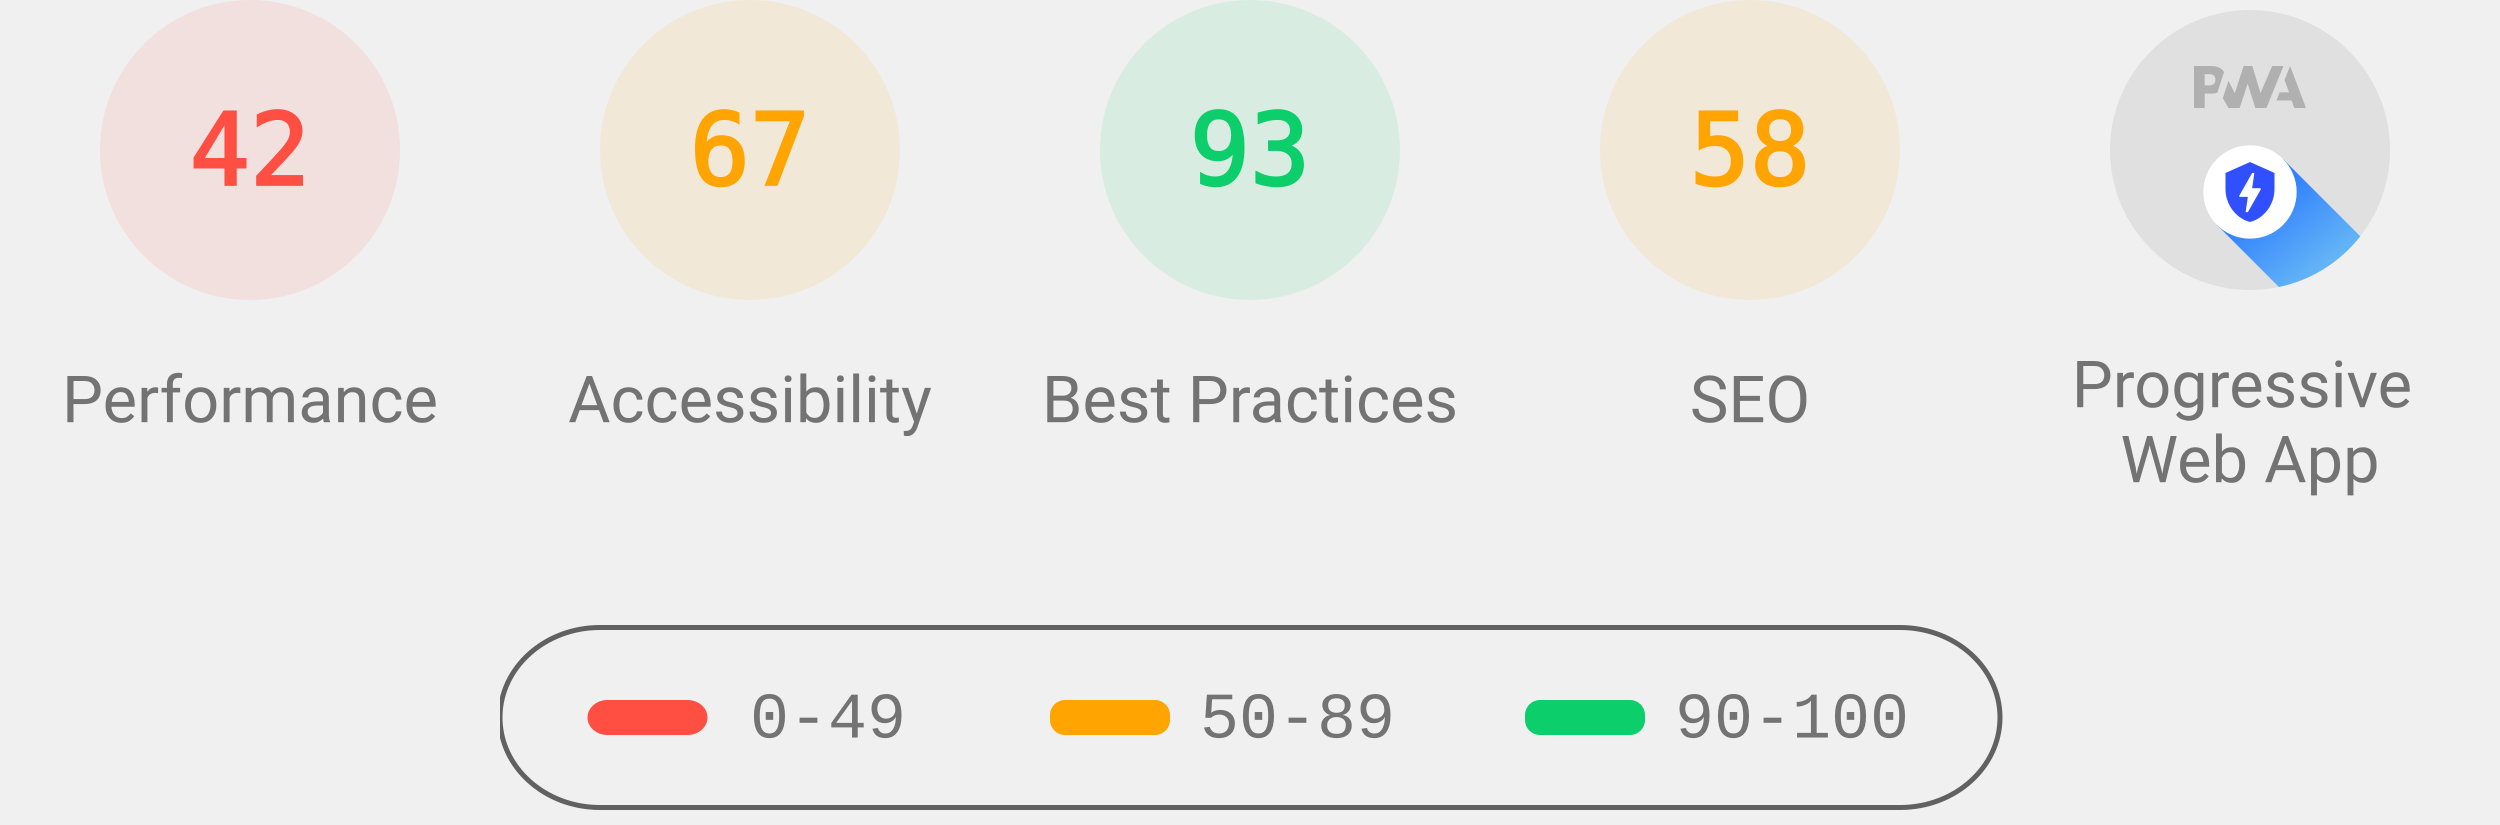
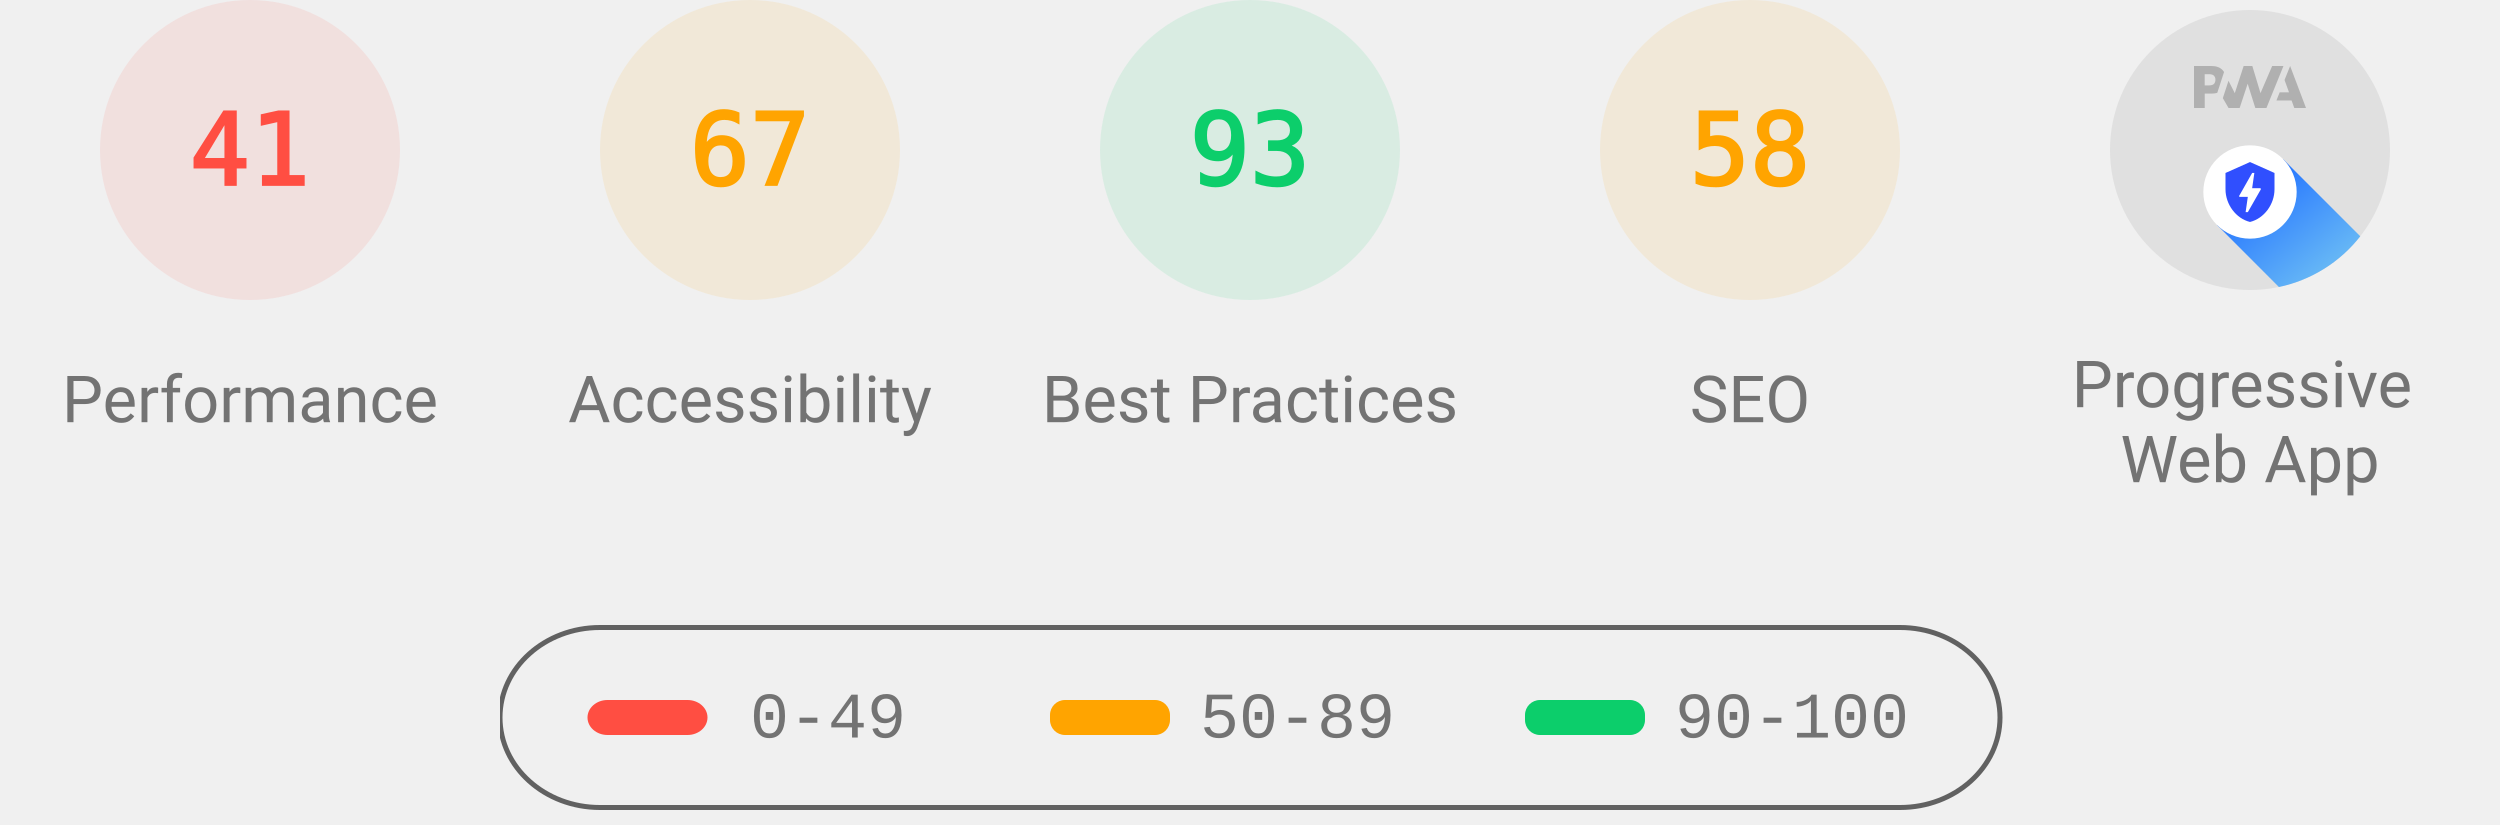
<svg xmlns="http://www.w3.org/2000/svg" class="theme--agnostic" fill="none" width="1000" height="330">
  <style>
			.gauge-base {
				opacity: 0.1
			}

			.gauge-arc {
				fill: none;
				animation-delay: 250ms;
				stroke-linecap: round;
				transform: rotate(-90deg);
				transform-origin: 100px 60px;
				animation: load-gauge 1s ease forwards
			}

			.guage-text {
				font-size: 40px;
				font-family: monospace;
				text-align: center
			}

			.guage-red {
				color: #ff4e42;
				fill: #ff4e42;
				stroke: #ff4e42
			}
			.guage-orange {
				color: #ffa400;
				fill: #ffa400;
				stroke: #ffa400
			}
			.guage-green {
				color: #0cce6b;
				fill: #0cce6b;
				stroke: #0cce6b
			}
			.theme--agnostic .guage-undefined {
				color: #5c5c5c;
				fill: #5c5c5c;
				stroke: #5c5c5c
			}
			.theme--light .guage-undefined {
				color: #1e1e1e;
				fill: #1e1e1e;
				stroke: #1e1e1e
			}
			.theme--dark .guage-undefined {
				color: #f5f5f5;
				fill: #f5f5f5;
				stroke: #f5f5f5
			}

			.guage-title {
				stroke: none;
				font-size: 26px;
				line-height: 26px;
				font-family: Roboto, Halvetica, Arial, sans-serif
			}
			.metric.guage-title {
				font-family: 'Courier New', Courier, monospace
			}
			.theme--agnostic .guage-title {
				color: #737373;
				fill: #737373
			}
			.theme--light .guage-title {
				color: #212121;
				fill: #212121
			}
			.theme--dark .guage-title {
				color: #f5f5f5;
				fill: #f5f5f5
			}

			@keyframes load-gauge {
				from {
					stroke-dasharray: 0 352.858
				}
			}
			.lh-gauge--pwa__disc {
				fill: #e0e0e0
			}
			.lh-gauge--pwa__logo {
				position: relative;
				fill: #b0b0b0
			}
			.lh-gauge--pwa__invisible {
				display: none
			}
			.lh-gauge--pwa__visible {
				display: inline
			}
			.guage-invisible {
				display: none
			}
			.lh-gauge--pwa__logo--primary-color {
				fill: #304ffe
			}
			.theme--agnostic .lh-gauge--pwa__logo--secondary-color {
				fill: #787878
			}
			.theme--light .lh-gauge--pwa__logo--secondary-color {
				fill: #3d3d3d
			}
			.theme--dark .lh-gauge--pwa__logo--secondary-color {
				fill: #d8b6b6
			}
			.theme--light #svg_2 {
				stroke: #00000022
			}
			.theme--agnostic #svg_2 {
				stroke: #616161
			}
			.theme--light #svg_2 {
				stroke: #00000022
			}
			.theme--dark #svg_2 {
				stroke: #f5f5f566
			}
		</style>
  <svg class="guage-div guage-perf guage-red" viewBox="0 0 200 200" width="200" height="200" x="0" y="0">
    <circle class="gauge-base" r="56" cx="100" cy="60" stroke-width="8" />
-     <circle class="gauge-arc guage-arc-1" r="56" cx="100" cy="60" stroke-width="8" style="stroke-dasharray: 147.78, 351.858;" />
-     <text class="guage-text" x="100px" y="60px" alignment-baseline="central" dominant-baseline="central" text-anchor="middle">42</text>
+     <circle class="gauge-arc guage-arc-1" r="56" cx="100" cy="60" stroke-width="8" style="stroke-dasharray: 144.262, 351.858;" />
+     <text class="guage-text" x="100px" y="60px" alignment-baseline="central" dominant-baseline="central" text-anchor="middle">41</text>
    <text class="guage-title" x="100px" y="160px" alignment-baseline="central" dominant-baseline="central" text-anchor="middle">Performance</text>
  </svg>
  <svg class="guage-div guage-acc guage-orange" viewBox="0 0 200 200" width="200" height="200" x="200" y="0">
    <circle class="gauge-base" r="56" cx="100" cy="60" stroke-width="8" />
    <circle class="gauge-arc guage-arc-2" r="56" cx="100" cy="60" stroke-width="8" style="stroke-dasharray: 235.745, 351.858;" />
    <text class="guage-text" x="100px" y="60px" alignment-baseline="central" dominant-baseline="central" text-anchor="middle">67</text>
    <text class="guage-title" x="100px" y="160px" alignment-baseline="central" dominant-baseline="central" text-anchor="middle">Accessibility</text>
  </svg>
  <svg class="guage-div guage-best guage-green" viewBox="0 0 200 200" width="200" height="200" x="400" y="0">
    <circle class="gauge-base" r="56" cx="100" cy="60" stroke-width="8" />
    <circle class="gauge-arc guage-arc-3" r="56" cx="100" cy="60" stroke-width="8" style="stroke-dasharray: 327.228, 351.858;" />
    <text class="guage-text" x="100px" y="60px" alignment-baseline="central" dominant-baseline="central" text-anchor="middle">93</text>
    <text class="guage-title" x="100px" y="160px" alignment-baseline="central" dominant-baseline="central" text-anchor="middle">Best Practices</text>
  </svg>
  <svg class="guage-div guage-seo guage-orange" viewBox="0 0 200 200" width="200" height="200" x="600" y="0">
    <circle class="gauge-base" r="56" cx="100" cy="60" stroke-width="8" />
    <circle class="gauge-arc guage-arc-4" r="56" cx="100" cy="60" stroke-width="8" style="stroke-dasharray: 204.078, 351.858;" />
    <text class="guage-text" x="100px" y="60px" alignment-baseline="central" dominant-baseline="central" text-anchor="middle">58</text>
    <text class="guage-title" x="100px" y="160px" alignment-baseline="central" dominant-baseline="central" text-anchor="middle">SEO</text>
  </svg>
  <svg class="guage-div guage-pwa " viewBox="0 0 200 200" width="200" height="200" x="800" y="0">
    <svg viewBox="0 0 60 60" width="112" height="112" x="44" y="4">
      <defs>
        <linearGradient id="lh-gauge--pwa__check-circle__gradient-0" x1="50%" y1="0%" x2="50%" y2="100%">
          <stop stop-color="#00C852" offset="0%" />
          <stop stop-color="#009688" offset="100%" />
        </linearGradient>
        <linearGradient id="lh-gauge--pwa__installable__shadow-gradient-0" x1="76.056%" x2="24.111%" y1="82.995%" y2="24.735%">
          <stop stop-color="#A5D6A7" offset="0%" />
          <stop stop-color="#80CBC4" offset="100%" />
        </linearGradient>
        <linearGradient id="lh-gauge--pwa__fast-reliable__shadow-gradient-0" x1="76.056%" y1="82.995%" x2="25.678%" y2="26.493%">
          <stop stop-color="#64B5F6" offset="0%" />
          <stop stop-color="#2979FF" offset="100%" />
        </linearGradient>
        <g id="lh-gauge--pwa__fast-reliable-badge-0">
          <circle fill="#FFFFFF" cx="10" cy="10" r="10" />
          <path fill="#304FFE" d="M10 3.58l5.25 2.34v3.5c0 3.23-2.24 6.26-5.25 7-3.01-.74-5.25-3.77-5.25-7v-3.5L10 3.58zm-.47 10.74l2.76-4.83.03-.07c.04-.08 0-.24-.22-.24h-1.64l.47-3.26h-.47l-2.7 4.77c-.02.01.05-.1-.04.05-.09.16-.1.31.18.31h1.63l-.47 3.27h.47z" />
        </g>
        <g id="lh-gauge--pwa__installable-badge-0">
          <circle fill="#FFFFFF" cx="10" cy="10" r="10" />
          <path fill="#009688" d="M10 4.167A5.835 5.835 0 0 0 4.167 10 5.835 5.835 0 0 0 10 15.833 5.835 5.835 0 0 0 15.833 10 5.835 5.835 0 0 0 10 4.167zm2.917 6.416h-2.334v2.334H9.417v-2.334H7.083V9.417h2.334V7.083h1.166v2.334h2.334v1.166z" />
        </g>
      </defs>
      <g stroke="none" fill-rule="nonzero">
        <circle class="lh-gauge--pwa__disc" cx="30" cy="30" r="30" />
        <g class="lh-gauge--pwa__logo">
          <path d="M35.66 19.39l.7-1.75h2L37.4 15 38.6 12l3.4 9h-2.51l-.58-1.61z" />
          <path d="M33.52 21l3.65-9h-2.42l-2.5 5.82L30.5 12h-1.86l-1.9 5.82-1.35-2.65-1.21 3.72L25.4 21h2.38l1.72-5.2 1.64 5.2z" />
          <path fill-rule="nonzero" d="M20.3 17.91h1.48c.45 0 .85-.05 1.2-.15l.39-1.18 1.07-3.3a2.64 2.64 0 0 0-.28-.37c-.55-.6-1.36-.91-2.42-.91H18v9h2.3V17.9zm1.96-3.84c.22.22.33.5.33.87 0 .36-.1.65-.29.87-.2.23-.59.35-1.15.35h-.86v-2.41h.87c.52 0 .89.1 1.1.32z" />
        </g>
        <rect class="lh-gauge--pwa__component lh-gauge--pwa__na-line lh-gauge--pwa__invisible" fill="#FFFFFF" x="20" y="32" width="20" height="4" rx="2" />
        <g class="lh-gauge--pwa__component lh-gauge--pwa__fast-reliable-badge lh-gauge--pwa__visible" transform="translate(20, 29)">
          <path fill="url(#lh-gauge--pwa__fast-reliable__shadow-gradient-0)" d="M33.63 19.49A30 30 0 0 1 16.2 30.36L3 17.14 17.14 3l16.49 16.49z" />
          <use href="#lh-gauge--pwa__fast-reliable-badge-0" />
        </g>
        <g class="lh-gauge--pwa__component lh-gauge--pwa__installable-badge lh-gauge--pwa__invisible" transform="translate(20, 29)">
          <path fill="url(#lh-gauge--pwa__installable__shadow-gradient-0)" d="M33.629 19.487c-4.272 5.453-10.391 9.39-17.415 10.869L3 17.142 17.142 3 33.63 19.487z" />
          <use href="#lh-gauge--pwa__installable-badge-0" />
        </g>
        <g class="lh-gauge--pwa__component lh-gauge--pwa__fast-reliable-installable-badges lh-gauge--pwa__invisible">
          <g transform="translate(8, 29)">
            <path fill="url(#lh-gauge--pwa__fast-reliable__shadow-gradient-0)" d="M16.321 30.463L3 17.143 17.142 3l22.365 22.365A29.864 29.864 0 0 1 22 31c-1.942 0-3.84-.184-5.679-.537z" />
            <use href="#lh-gauge--pwa__fast-reliable-badge-0" />
          </g>
          <g transform="translate(32, 29)">
            <path fill="url(#lh-gauge--pwa__installable__shadow-gradient-0)" d="M25.982 11.84a30.107 30.107 0 0 1-13.08 15.203L3 17.143 17.142 3l8.84 8.84z" />
            <use href="#lh-gauge--pwa__installable-badge-0" />
          </g>
        </g>
        <g class="lh-gauge--pwa__component lh-gauge--pwa__check-circle lh-gauge--pwa__invisible" transform="translate(18, 28)">
          <circle fill="#FFFFFF" cx="12" cy="12" r="12" />
          <path fill="url(#lh-gauge--pwa__check-circle__gradient-0)" d="M12 2a10 10 0 1 0 0 20 10 10 0 0 0 0-20zm-2 15l-5-5 1.41-1.41L10 14.17l7.59-7.59L19 8l-9 9z" />
        </g>
      </g>
    </svg>
    <text class="guage-title" y="160px" alignment-baseline="central" dominant-baseline="central" text-anchor="middle">
      <tspan x="100px" dy="-6px">Progressive</tspan>
      <tspan x="100px" dy="30px">Web App</tspan>
    </text>
  </svg>
  <svg width="604" height="76" x="200" y="250">
    <g>
      <rect fill="none" id="canvas_background" height="80" width="604" y="-1" x="-1" />
      <g display="none" overflow="visible" y="0" x="0" height="100%" width="100%" id="canvasGrid">
        <rect fill="url(#gridpattern)" stroke-width="0" y="0" x="0" height="100%" width="100%" />
      </g>
    </g>
    <g>
      <rect fill-opacity="0" stroke-width="2" rx="40" id="svg_2" height="72" width="600" y="1" x="0" fill="#000000" />
      <rect stroke="#000" rx="8" id="svg_3" height="14" width="48" y="30" x="35" stroke-opacity="null" stroke-width="0" fill="#ff4e42" />
      <rect stroke="#000" rx="6" id="svg_4" height="14" width="48" y="30" x="220" stroke-opacity="null" stroke-width="0" fill="#ffa400" />
      <rect stroke="#000" rx="6" id="svg_5" height="14" width="48" y="30" x="410" stroke-opacity="null" stroke-width="0" fill="#0cce6b" />
      <text class="metric guage-title" xml:space="preserve" text-anchor="start" font-size="26" id="svg_6" y="45" x="100" stroke-opacity="null" stroke-width="0" stroke="#000">0-49</text>
      <text class="metric guage-title" xml:space="preserve" text-anchor="start" font-size="26" id="svg_7" y="45" x="280" stroke-opacity="null" stroke-width="0" stroke="#000">50-89</text>
      <text class="metric guage-title" xml:space="preserve" text-anchor="start" font-size="26" id="svg_8" y="45" x="470" stroke-opacity="null" stroke-width="0" stroke="#000">90-100</text>
    </g>
  </svg>
</svg>
